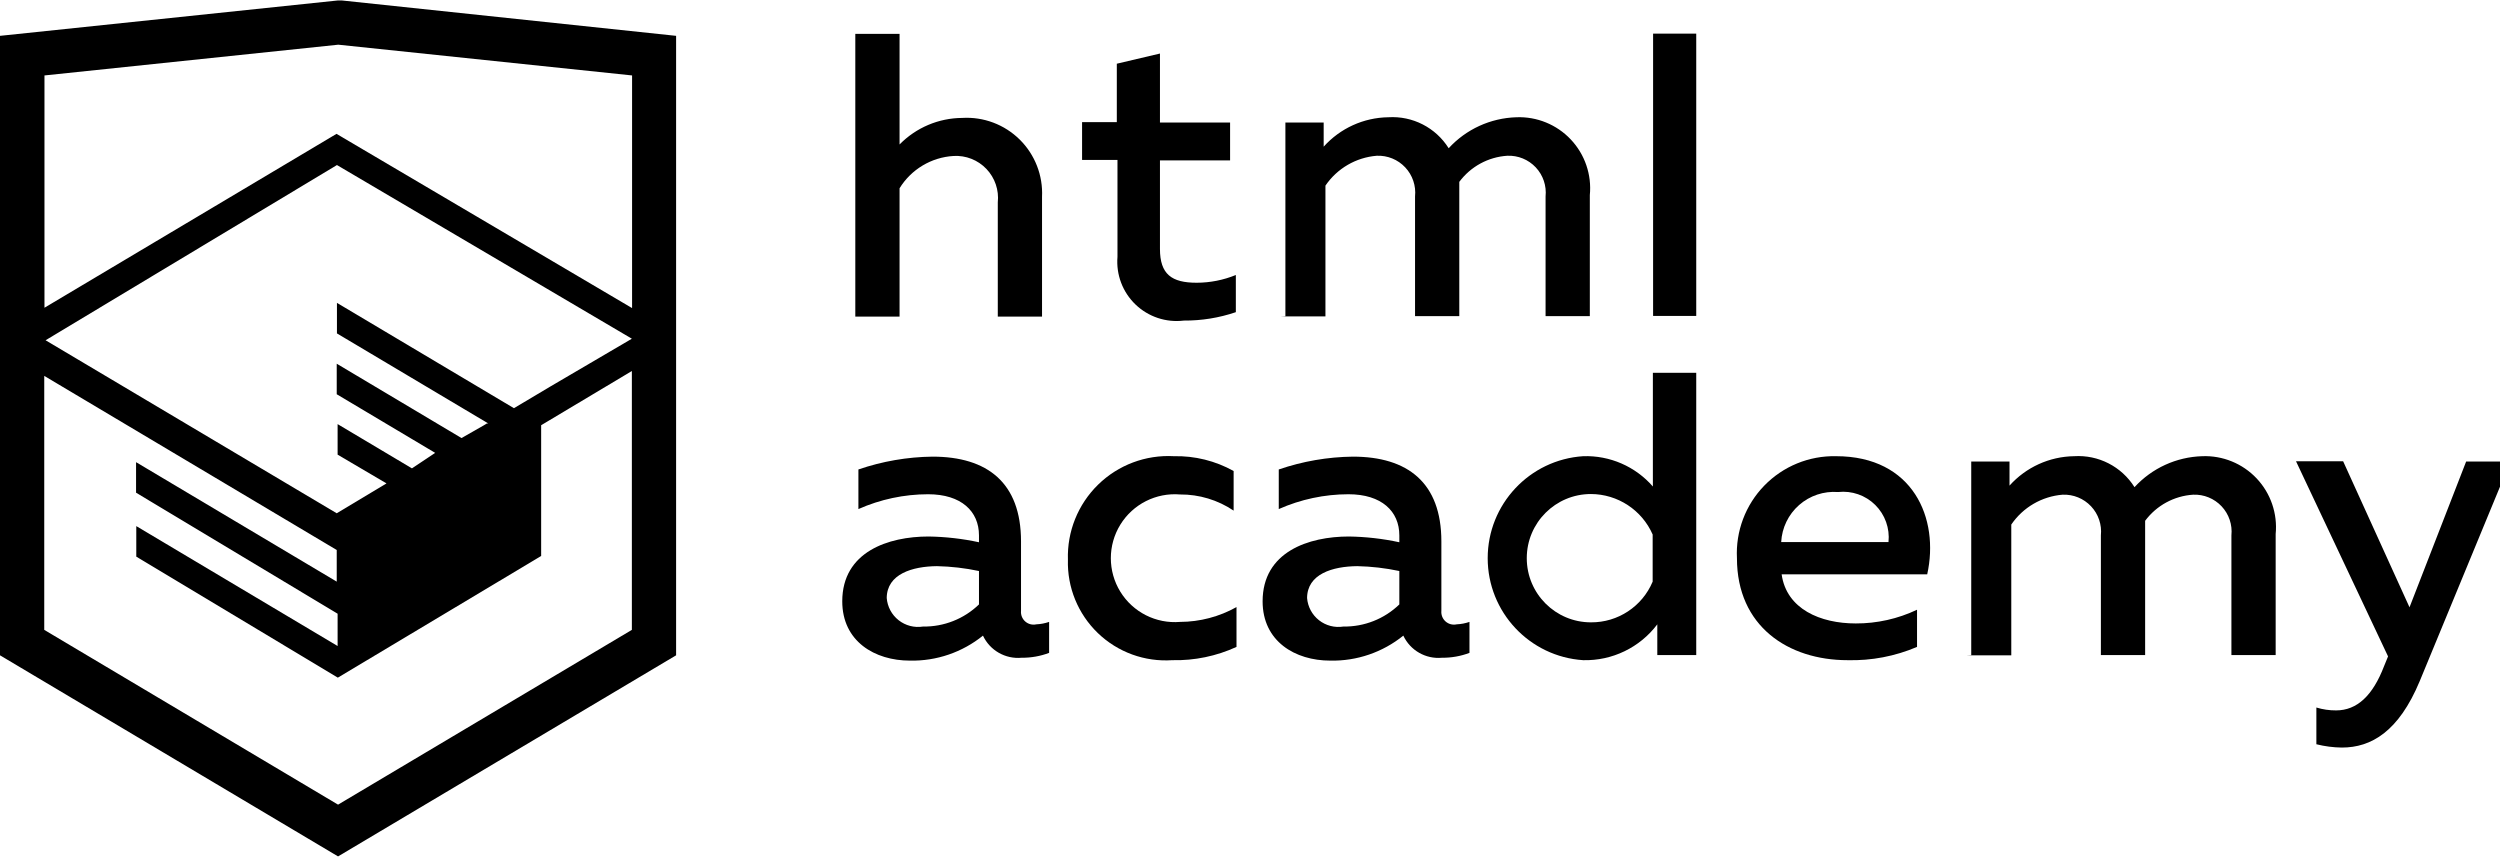
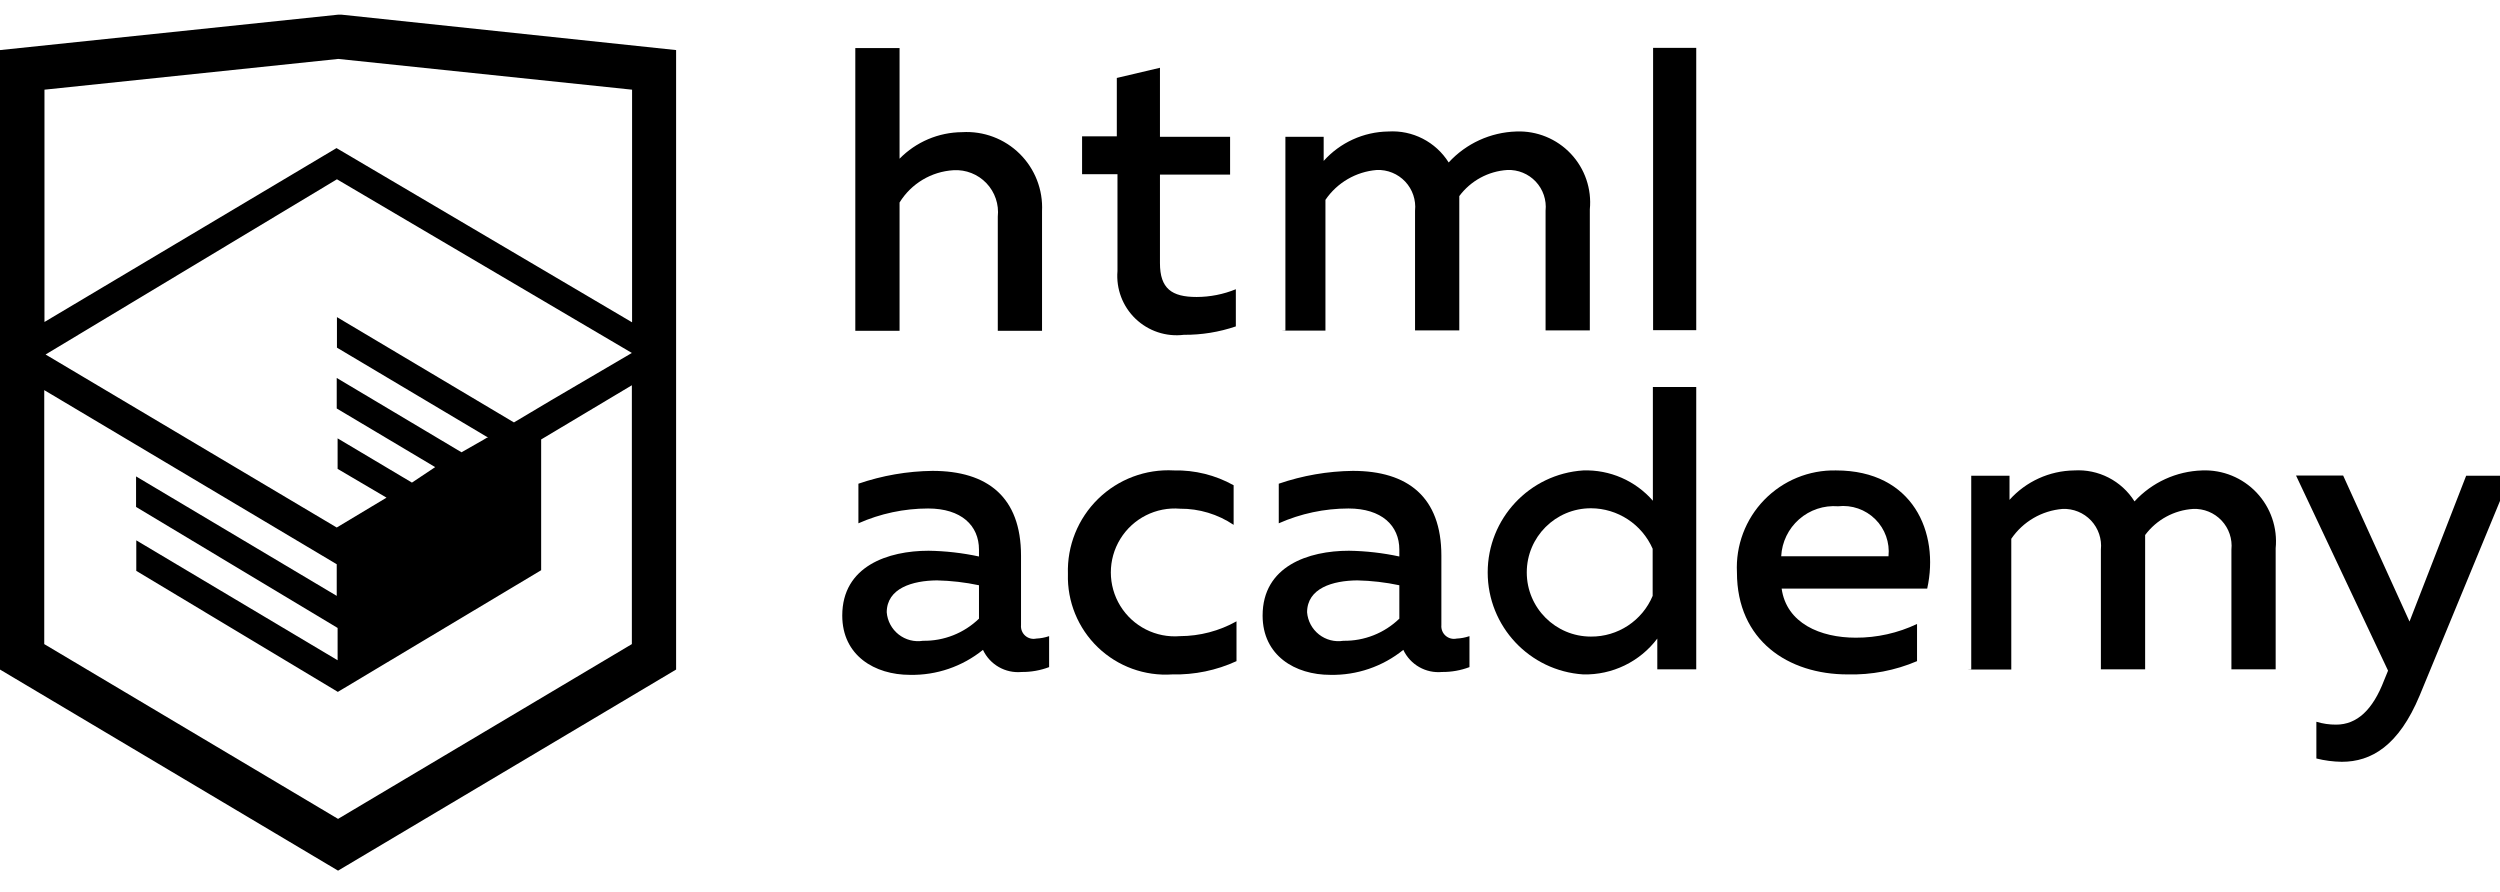
- <svg xmlns="http://www.w3.org/2000/svg" id="Layer_1" data-name="Layer 1" viewBox="0 0 113 39">
+ <svg xmlns="http://www.w3.org/2000/svg" data-name="Layer 1" width="115px" height="41px" viewBox="0 0 113 39">
  <path d="M401.93,351.51a2.07,2.07,0,0,0,.58-0.11v1.4a3.41,3.41,0,0,1-1.24.22,1.75,1.75,0,0,1-1.75-1,5.08,5.08,0,0,1-3.3,1.13c-1.59,0-3.06-.87-3.06-2.68,0-2.24,2.08-2.93,3.9-2.93a11.63,11.63,0,0,1,2.28.26v-0.31c0-1.09-.8-1.86-2.3-1.86a7.79,7.79,0,0,0-3.15.67v-1.79a10.72,10.72,0,0,1,3.35-.58c2.48,0,4,1.18,4,3.83v3.14A0.57,0.57,0,0,0,401.93,351.51Zm-6.76-1.19a1.42,1.42,0,0,0,1.64,1.29,3.56,3.56,0,0,0,2.53-1V349.1a10.21,10.21,0,0,0-1.9-.22C396.34,348.89,395.17,349.23,395.17,350.33Z" transform="translate(-355.09 -323.29)" fill="#000" />
  <path d="M408.15,343.91a5.29,5.29,0,0,1,2.7.67v1.79a4.28,4.28,0,0,0-2.42-.73,2.89,2.89,0,1,0,0,5.76,5.26,5.26,0,0,0,2.55-.67v1.8a6.58,6.58,0,0,1-2.9.6,4.42,4.42,0,0,1-4.72-4.54A4.54,4.54,0,0,1,408.15,343.91Z" transform="translate(-355.09 -323.29)" fill="#000" />
  <path d="M420.93,351.51a2.07,2.07,0,0,0,.58-0.11v1.4a3.41,3.41,0,0,1-1.24.22,1.75,1.75,0,0,1-1.75-1,5.08,5.08,0,0,1-3.3,1.13c-1.59,0-3.06-.87-3.06-2.68,0-2.24,2.08-2.93,3.9-2.93a11.63,11.63,0,0,1,2.28.26v-0.31c0-1.09-.8-1.86-2.3-1.86a7.79,7.79,0,0,0-3.15.67v-1.79a10.72,10.72,0,0,1,3.35-.58c2.48,0,4,1.18,4,3.83v3.14A0.57,0.57,0,0,0,420.93,351.51Zm-6.76-1.19a1.42,1.42,0,0,0,1.64,1.29,3.56,3.56,0,0,0,2.53-1V349.1a10.21,10.21,0,0,0-1.9-.22C415.33,348.89,414.17,349.23,414.17,350.33Z" transform="translate(-355.09 -323.29)" fill="#000" />
  <path d="M431.76,340.14V352.9H430v-1.39a4.07,4.07,0,0,1-3.35,1.62,4.62,4.62,0,0,1,0-9.22,4,4,0,0,1,3.15,1.37v-5.14h2ZM427,345.62a2.9,2.9,0,0,0,0,5.8,3,3,0,0,0,2.79-1.84v-2.13A3.06,3.06,0,0,0,427,345.62Z" transform="translate(-355.09 -323.29)" fill="#000" />
  <path d="M438.08,343.91c3.48,0,4.68,2.81,4.12,5.34h-6.58c0.22,1.57,1.75,2.22,3.35,2.22a6.41,6.41,0,0,0,2.77-.62v1.68a7.5,7.5,0,0,1-3.14.6c-2.68,0-5-1.53-5-4.61A4.39,4.39,0,0,1,438.08,343.91Zm0.09,1.62a2.39,2.39,0,0,0-2.57,2.26h4.85A2.06,2.06,0,0,0,438.17,345.53Z" transform="translate(-355.09 -323.29)" fill="#000" />
  <path d="M444.19,352.9v-8.75h1.73v1.09a4,4,0,0,1,2.92-1.33,3,3,0,0,1,2.73,1.4,4.33,4.33,0,0,1,3.06-1.4,3.21,3.21,0,0,1,3.32,3.52v5.47h-2v-5.41a1.67,1.67,0,0,0-1.73-1.84,2.94,2.94,0,0,0-2.17,1.18c0,0.2,0,.4,0,0.6v5.47h-2v-5.41a1.67,1.67,0,0,0-1.73-1.84,3.11,3.11,0,0,0-2.32,1.35v5.91h-2Z" transform="translate(-355.09 -323.29)" fill="#000" />
  <path d="M466.56,344.15h2l-4.1,9.93c-0.95,2.28-2.19,3-3.52,3a5,5,0,0,1-1.15-.15v-1.66a3,3,0,0,0,.89.13c0.95,0,1.66-.67,2.17-2l0.18-.44-4.16-8.82H461l3,6.6Z" transform="translate(-355.09 -323.29)" fill="#000" />
  <path d="M395.75,324.82v5a4,4,0,0,1,2.83-1.2,3.41,3.41,0,0,1,3.61,3.57v5.41h-2v-5.16a1.9,1.9,0,0,0-2-2.1,3.08,3.08,0,0,0-2.44,1.46v5.8h-2V324.82h2Z" transform="translate(-355.09 -323.29)" fill="#000" />
  <path d="M407.52,325.71v3.12h3.17v1.71h-3.17v4c0,1.15.53,1.53,1.66,1.53a4.71,4.71,0,0,0,1.77-.35v1.68a7.14,7.14,0,0,1-2.35.38,2.68,2.68,0,0,1-3-2.88v-4.38H404v-1.71h1.57v-2.64Z" transform="translate(-355.09 -323.29)" fill="#000" />
  <path d="M413.19,337.58v-8.75h1.73v1.09a4,4,0,0,1,2.92-1.33,3,3,0,0,1,2.73,1.4,4.33,4.33,0,0,1,3.06-1.4,3.21,3.21,0,0,1,3.32,3.52v5.47h-2v-5.41a1.67,1.67,0,0,0-1.73-1.84,2.94,2.94,0,0,0-2.17,1.18c0,0.2,0,.4,0,0.6v5.47h-2v-5.41a1.67,1.67,0,0,0-1.73-1.84,3.11,3.11,0,0,0-2.32,1.35v5.91h-2Z" transform="translate(-355.09 -323.29)" fill="#000" />
  <rect x="74.72" y="1.52" width="1.95" height="12.76" fill="#000" />
  <path d="M370.53,323.31l-0.16,0-15.28,1.6v28L370.37,362l15.28-9.09v-28Zm13.12,28.45-13.28,7.9-13.28-7.9V340.28l13.22,7.87,0,1.43-9.07-5.4v1.38l9.11,5.47,0,1.46-9.1-5.42v1.38l9.11,5.47h0l9.19-5.5v-1.39h0v-4.52l4.1-2.45v11.67Zm0-13.16L380,340.74h0l-1.68,1-8-4.76v1.38l6.84,4.07-0.06,0-0.15.09-1,.57-5.64-3.36v1.38l4.45,2.65-1.05.7,0,0-3.36-2v1.38l2.21,1.3-2.25,1.35-13.16-7.82,13.17-7.92h0Zm0-1.39-13.35-7.87h0l-13.2,7.86v-10.5l13.28-1.39,13.28,1.39v10.51Z" transform="translate(-355.09 -323.29)" fill="#000" />
</svg>
